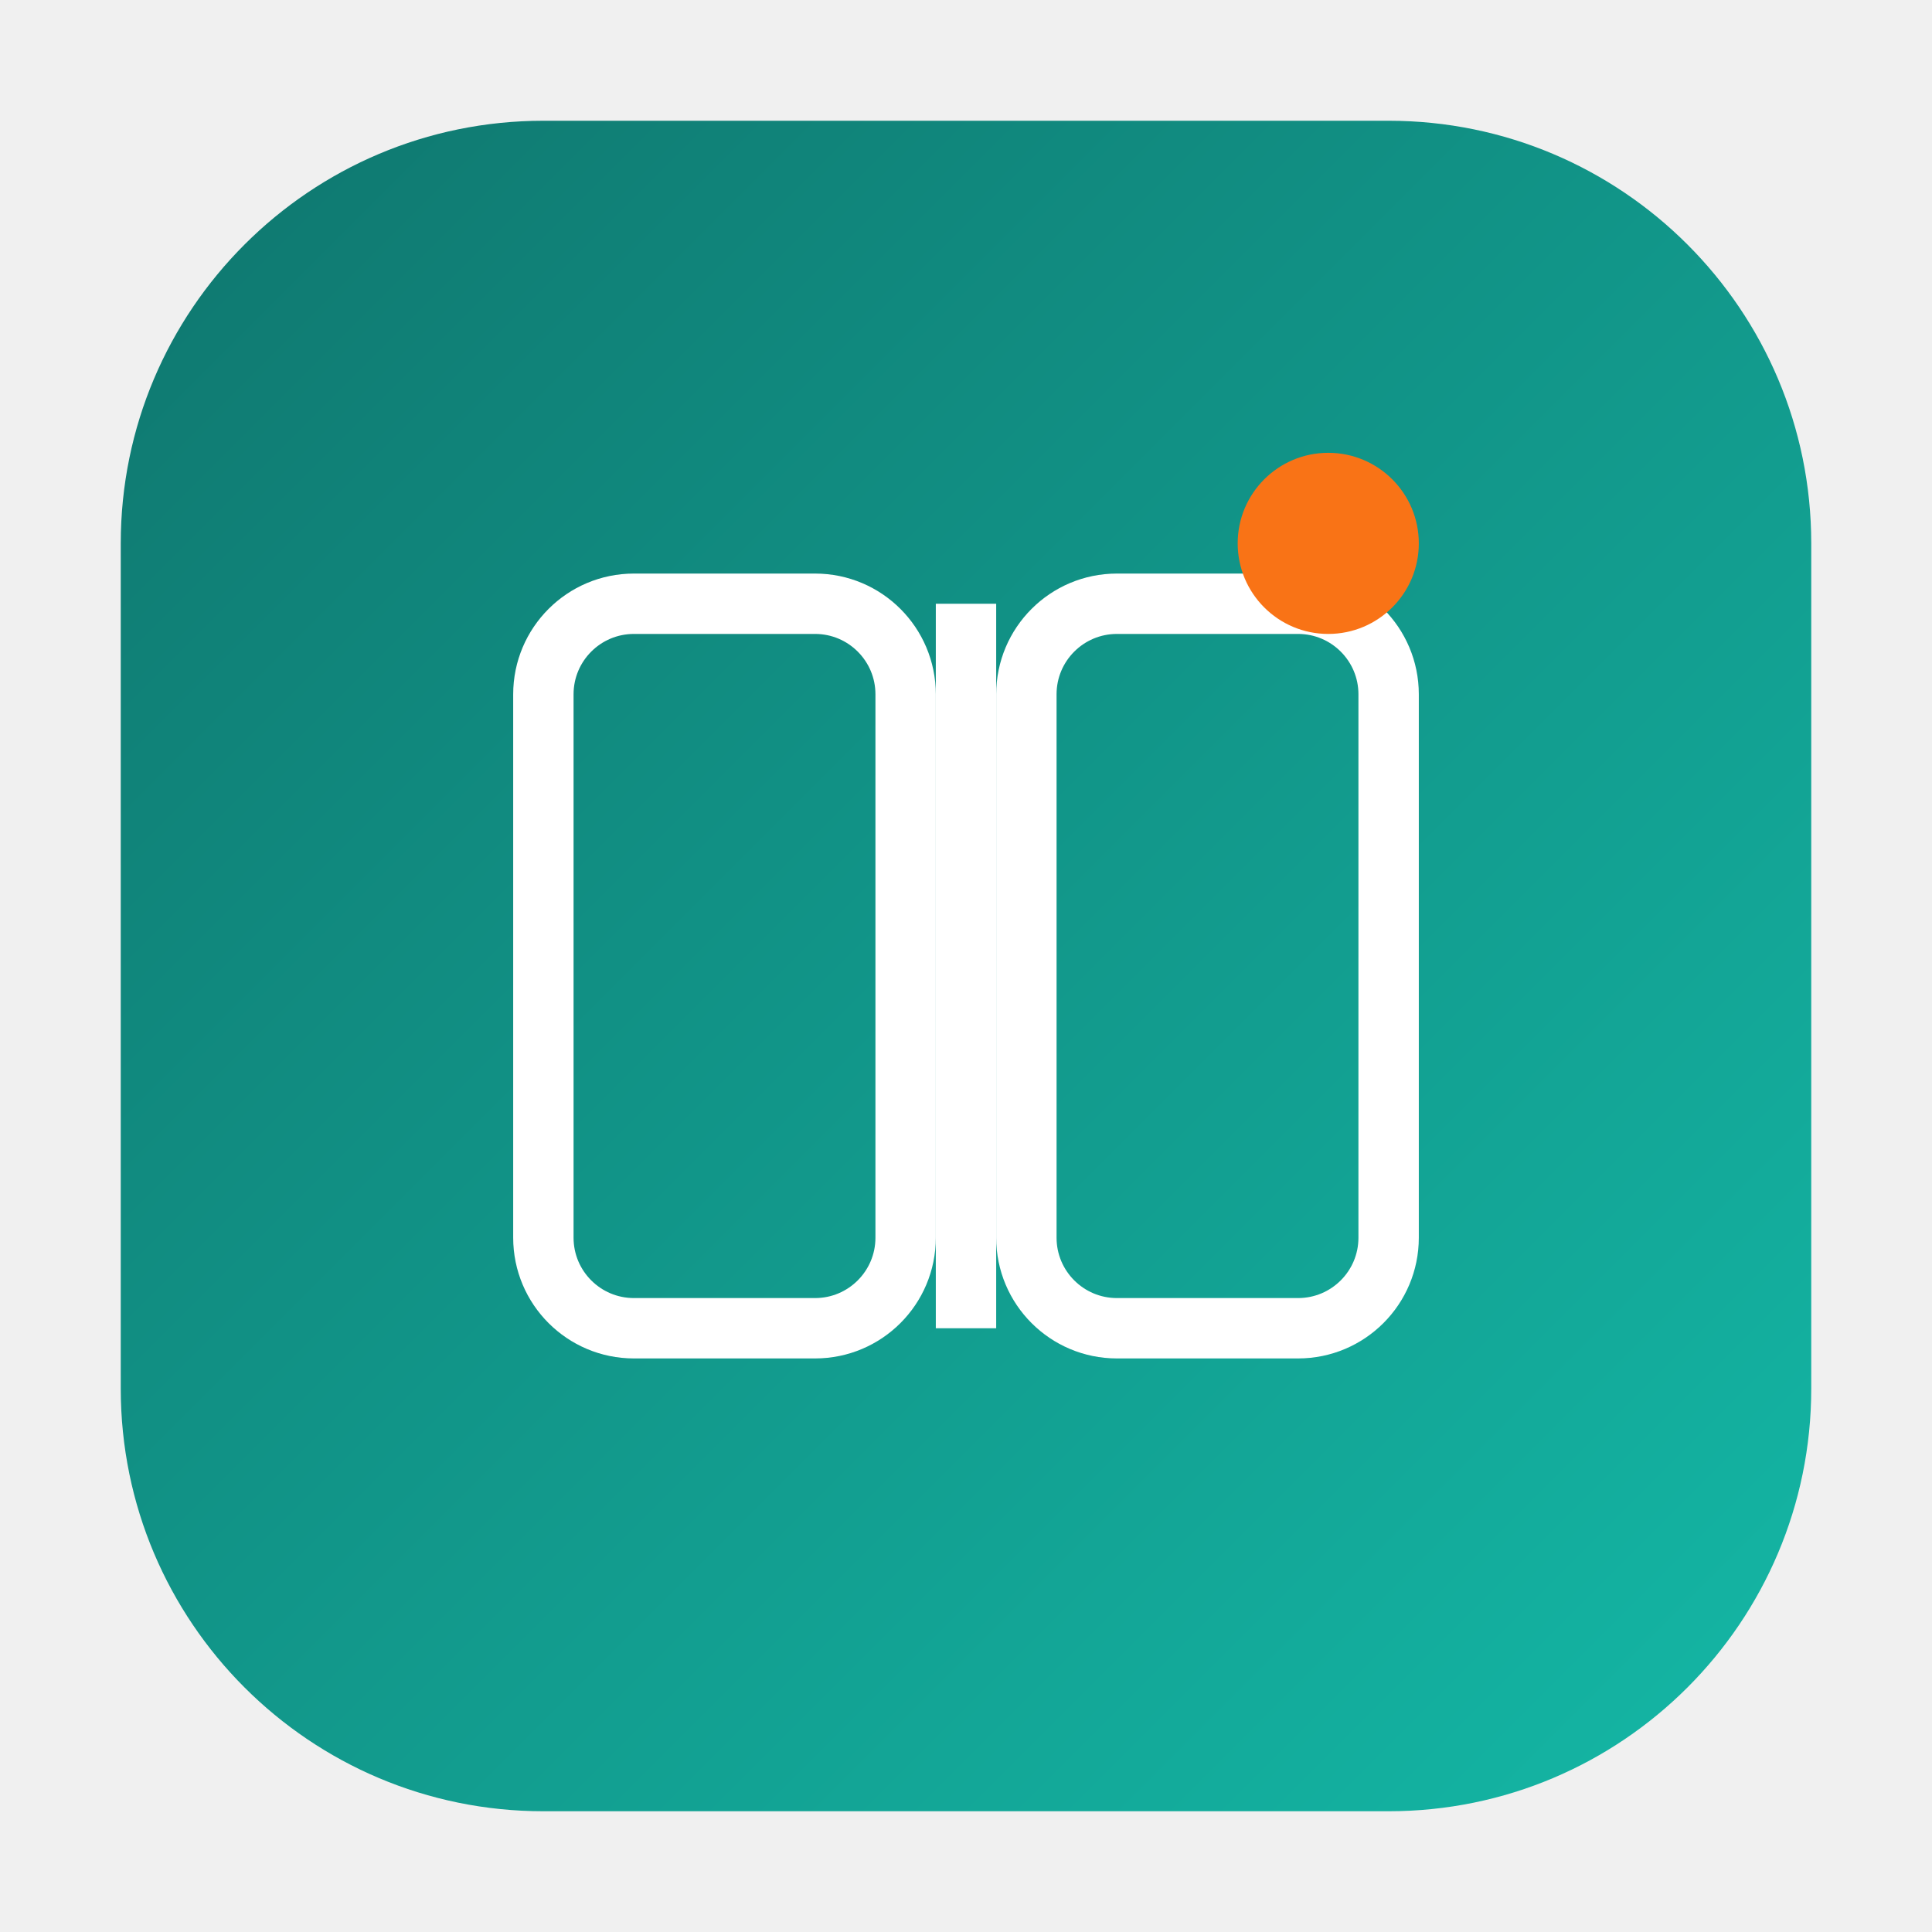
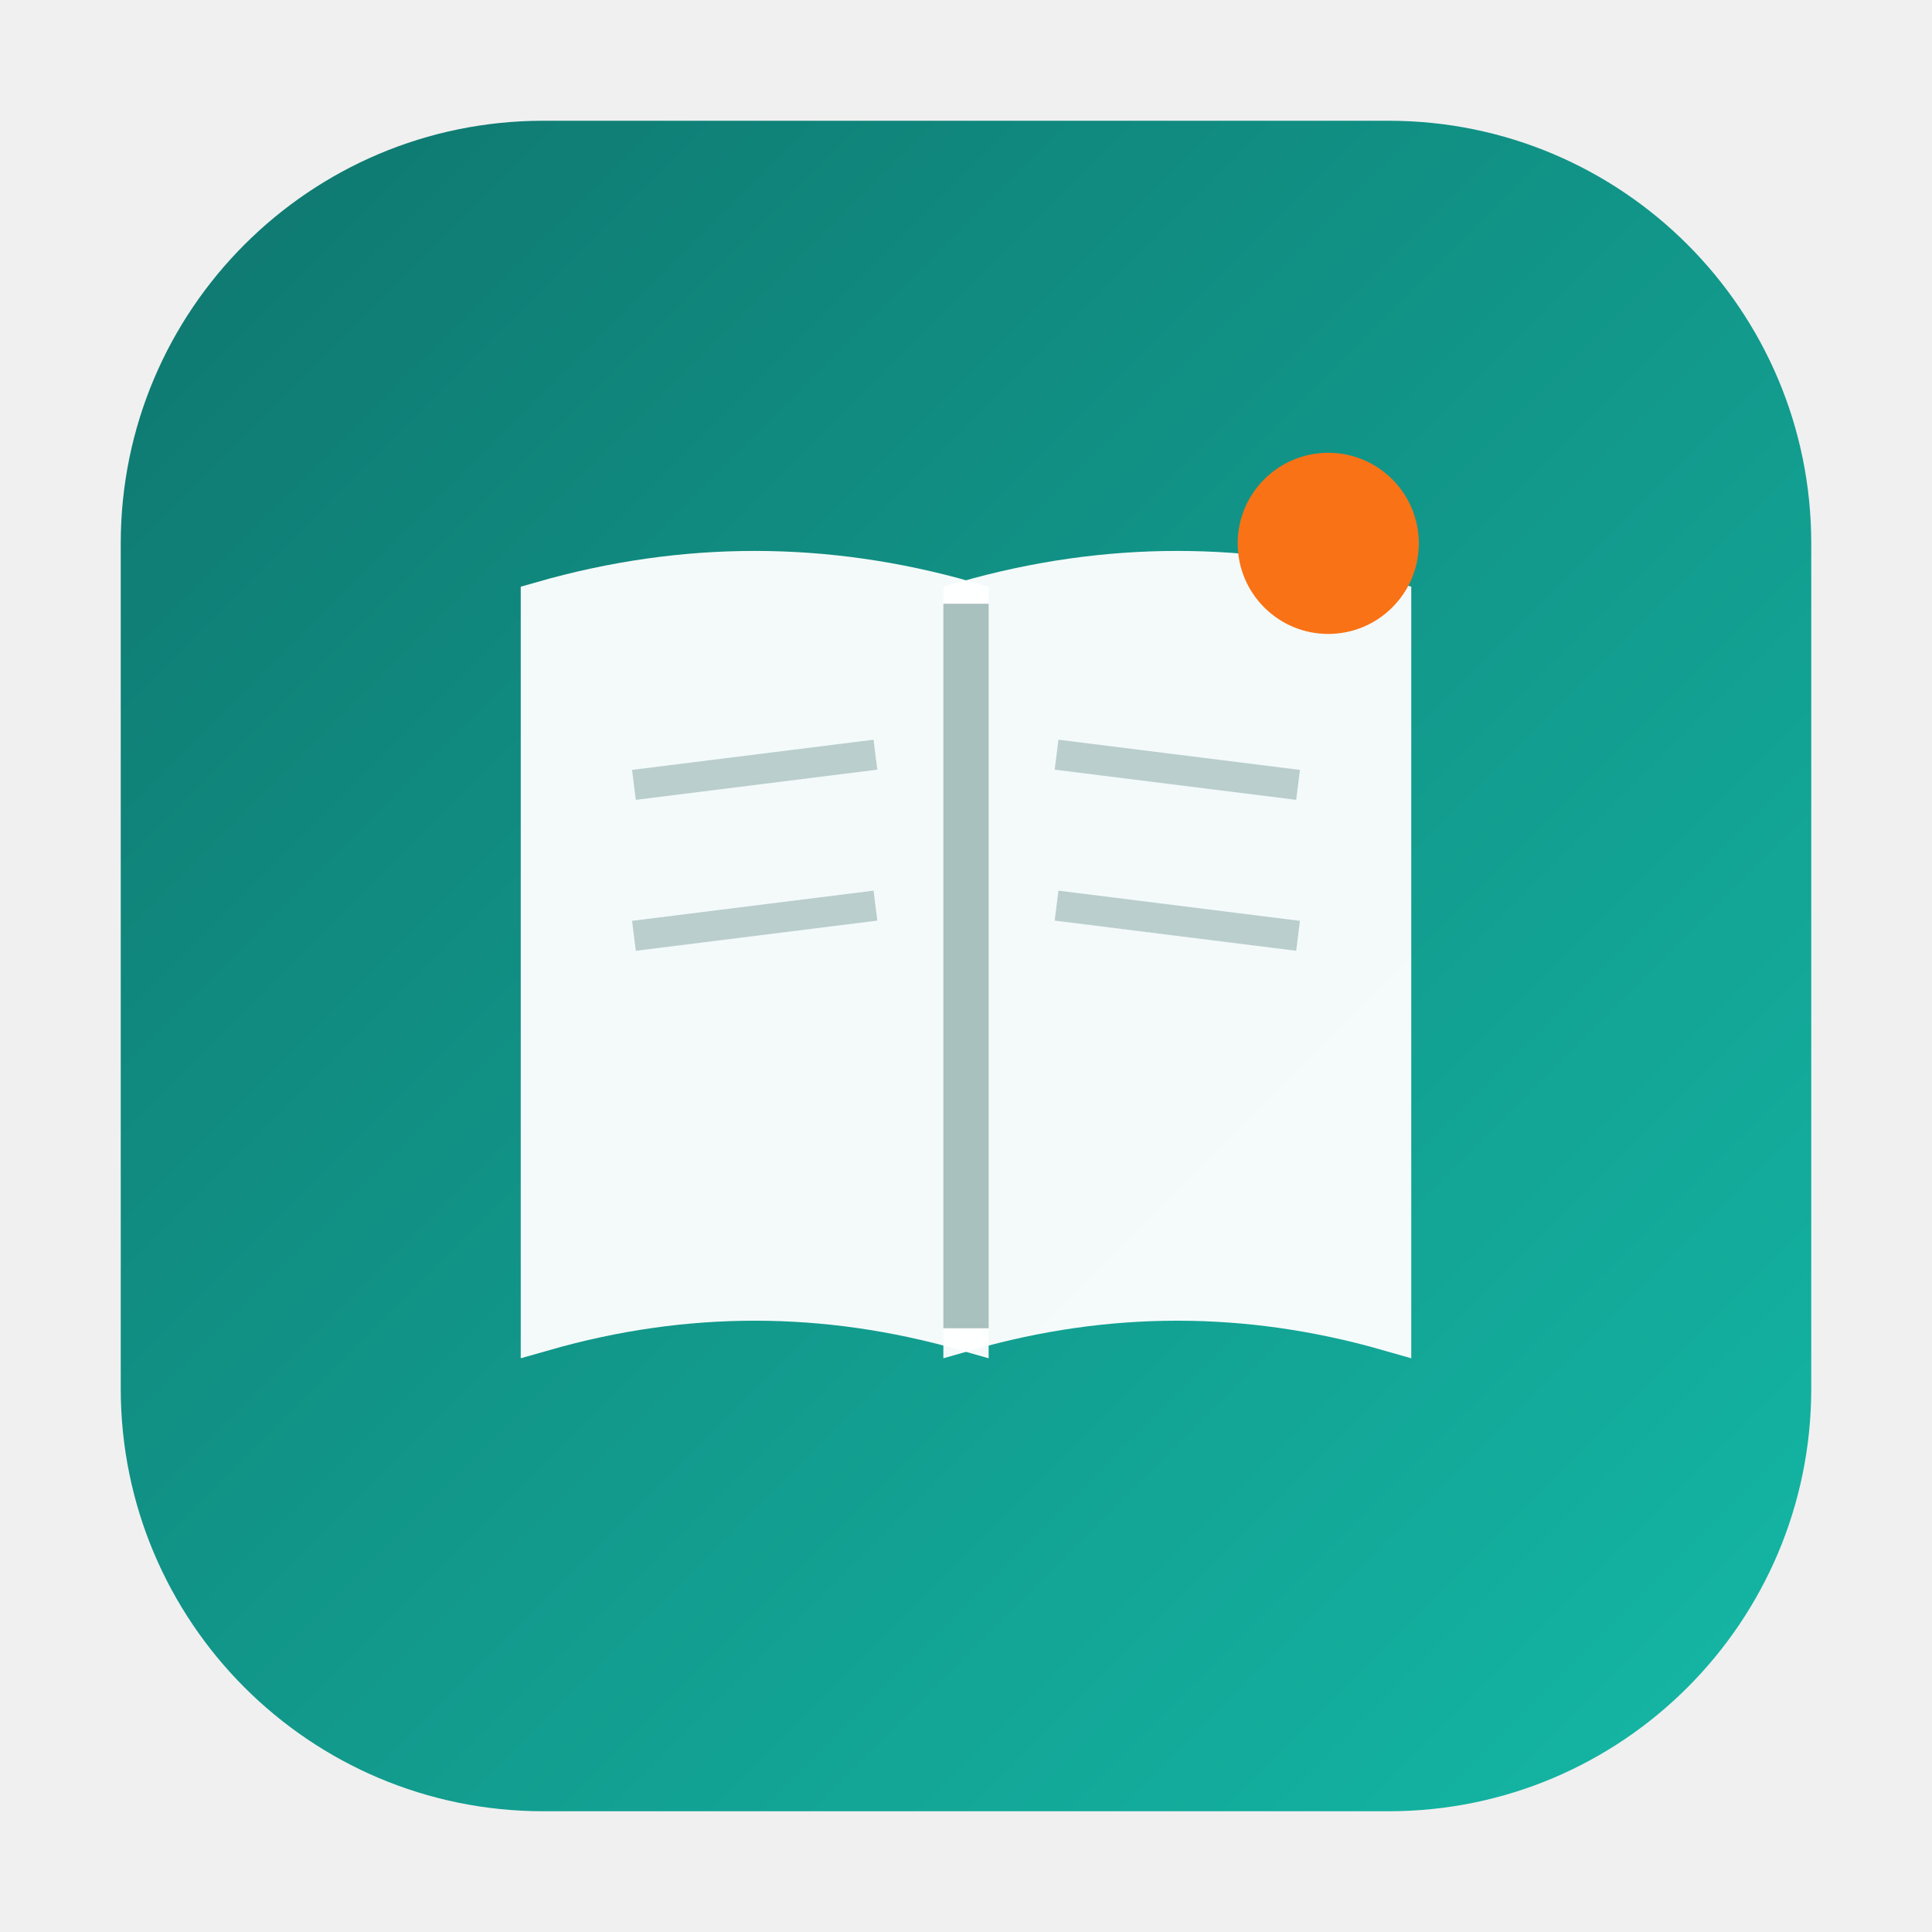
<svg xmlns="http://www.w3.org/2000/svg" width="64" height="64" viewBox="0 0 64 64" fill="none">
  <defs>
    <linearGradient id="g" x1="0" y1="0" x2="1" y2="1">
      <stop offset="0%" stop-color="#0f766e" />
      <stop offset="100%" stop-color="#14b8a6" />
    </linearGradient>
  </defs>
  <rect x="4" y="4" width="56" height="56" rx="14" fill="url(#g)" />
-   <rect x="18" y="20" width="12" height="24" rx="3" stroke="#ffffff" stroke-width="2" />
-   <rect x="34" y="20" width="12" height="24" rx="3" stroke="#ffffff" stroke-width="2" />
-   <line x1="32" y1="20" x2="32" y2="44" stroke="#ffffff" stroke-width="2" />
+   <path d="M18 20 Q25 18 32 20 V44 Q25 42 18 44 Z" fill="#ffffff" opacity="0.95" stroke="#ffffff" stroke-width="1.5" />
+   <path d="M32 20 Q39 18 46 20 V44 Q39 42 32 44 Z" fill="#ffffff" opacity="0.95" stroke="#ffffff" stroke-width="1.5" />
+   <line x1="32" y1="20" x2="32" y2="44" stroke="#0b4f49" stroke-opacity="0.35" stroke-width="1.5" />
+   <line x1="21" y1="26" x2="29" y2="25" stroke="#0b4f49" stroke-opacity="0.25" stroke-width="1" />
+   <line x1="21" y1="31" x2="29" y2="30" stroke="#0b4f49" stroke-opacity="0.25" stroke-width="1" />
+   <line x1="35" y1="25" x2="43" y2="26" stroke="#0b4f49" stroke-opacity="0.25" stroke-width="1" />
+   <line x1="35" y1="30" x2="43" y2="31" stroke="#0b4f49" stroke-opacity="0.25" stroke-width="1" />
  <circle cx="44" cy="18" r="3" fill="#f97316" />
</svg>
